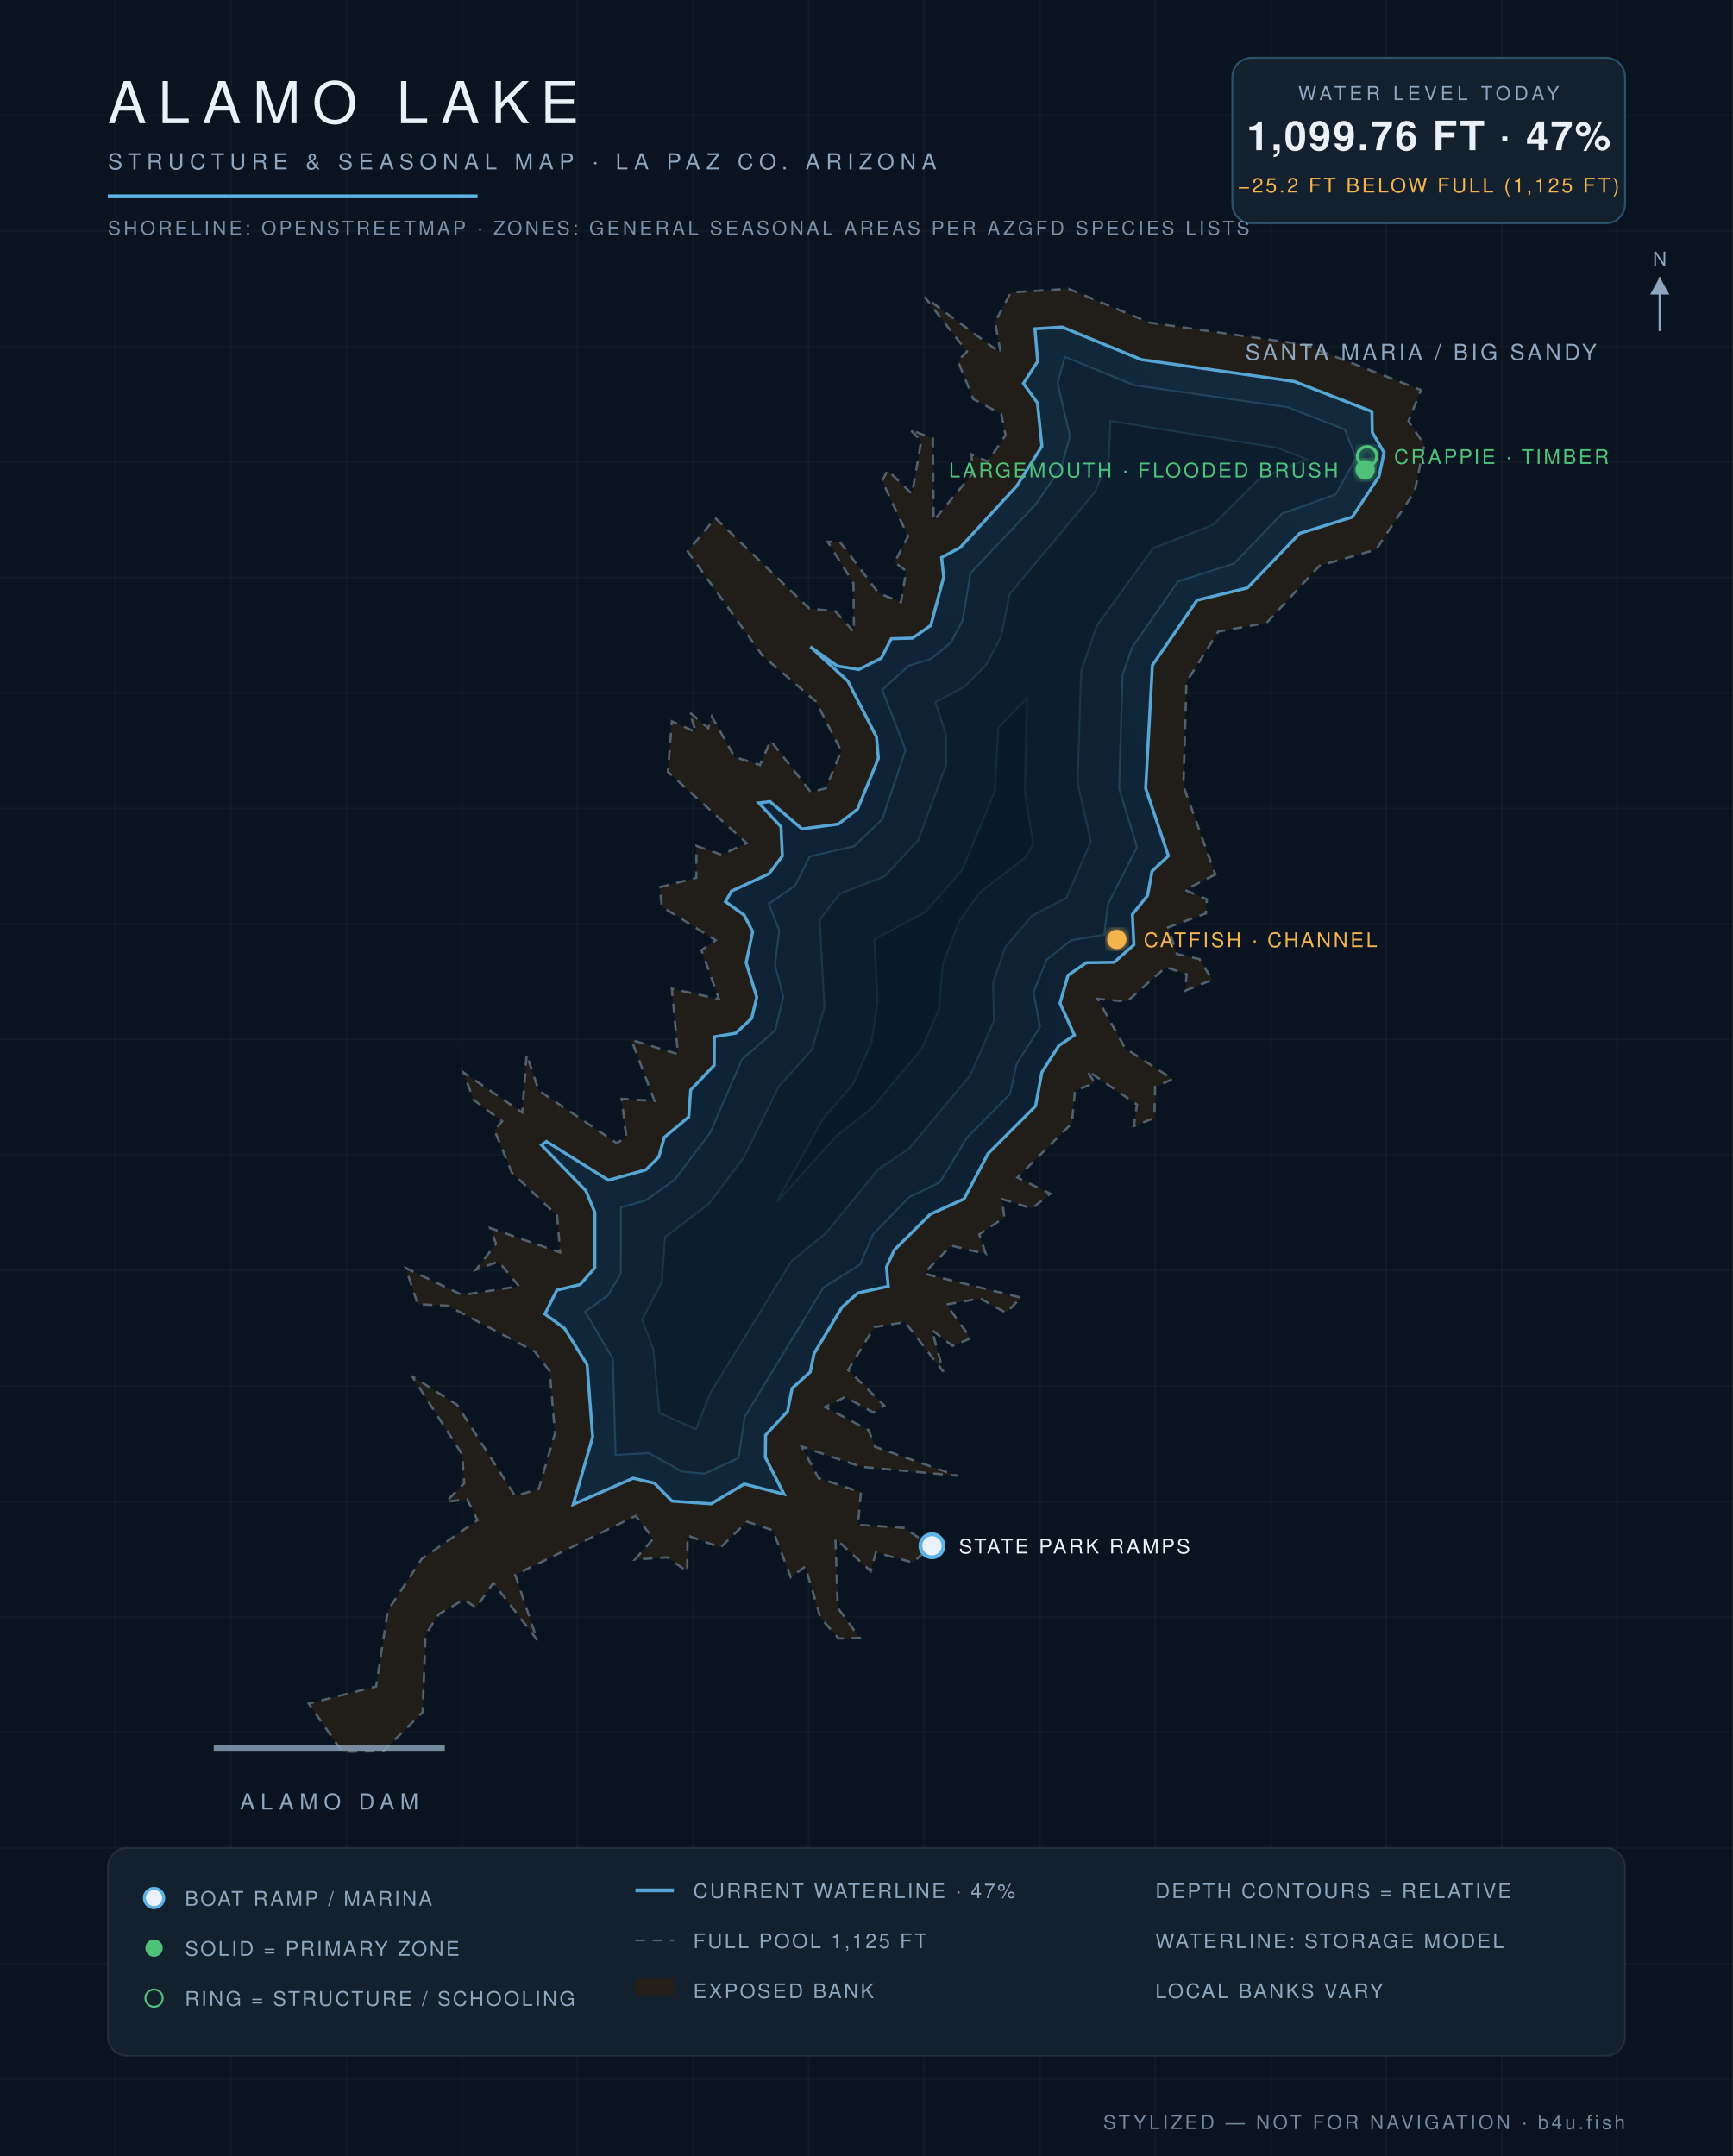
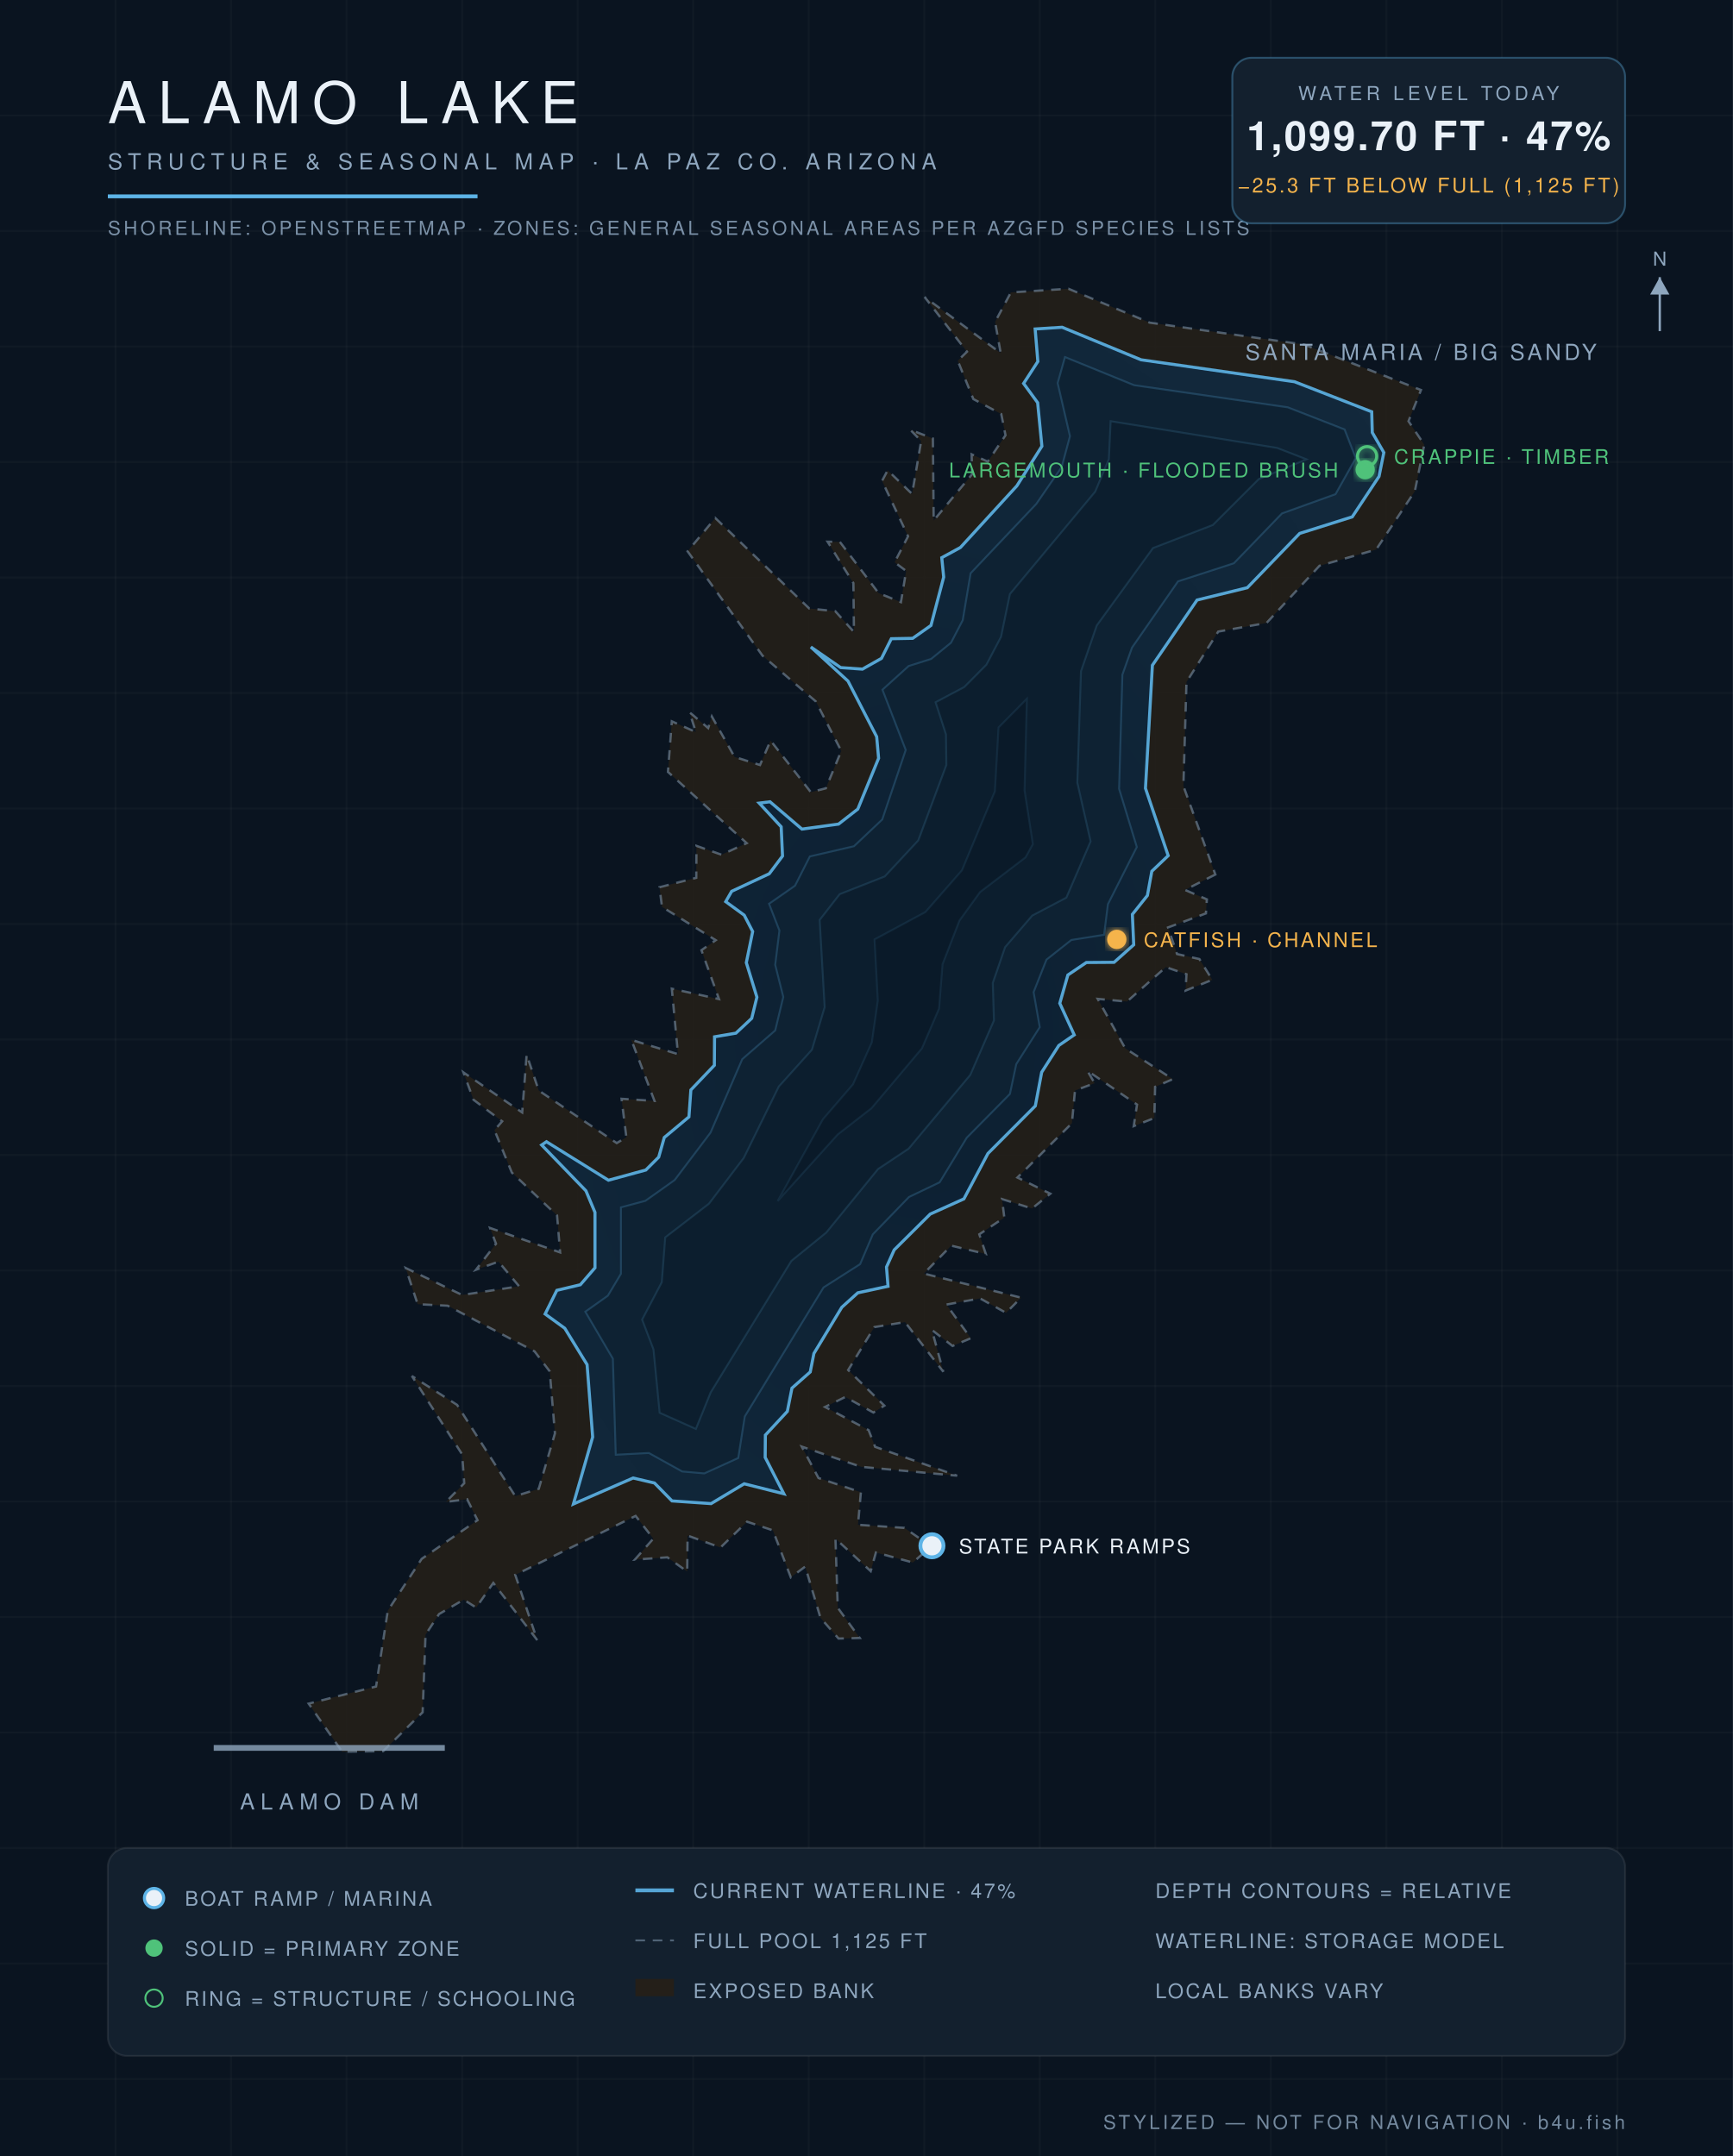
<svg xmlns="http://www.w3.org/2000/svg" viewBox="0 0 900 1120" font-family="Helvetica,Arial,sans-serif">
  <defs>
    <radialGradient id="wg" cx="45%" cy="60%" r="80%">
      <stop offset="0%" stop-color="#0c1f31" />
      <stop offset="55%" stop-color="#102639" />
      <stop offset="100%" stop-color="#13293c" />
    </radialGradient>
    <filter id="glow">
      <feGaussianBlur stdDeviation="2.2" result="b" />
      <feMerge>
        <feMergeNode in="b" />
        <feMergeNode in="SourceGraphic" />
      </feMerge>
    </filter>
  </defs>
  <rect width="900" height="1120" fill="#0a1420" />
  <g stroke="#ffffff" stroke-opacity="0.025">
    <line x1="60" y1="0" x2="60" y2="1120" />
    <line x1="120" y1="0" x2="120" y2="1120" />
    <line x1="180" y1="0" x2="180" y2="1120" />
    <line x1="240" y1="0" x2="240" y2="1120" />
    <line x1="300" y1="0" x2="300" y2="1120" />
    <line x1="360" y1="0" x2="360" y2="1120" />
    <line x1="420" y1="0" x2="420" y2="1120" />
    <line x1="480" y1="0" x2="480" y2="1120" />
    <line x1="540" y1="0" x2="540" y2="1120" />
    <line x1="600" y1="0" x2="600" y2="1120" />
    <line x1="660" y1="0" x2="660" y2="1120" />
    <line x1="720" y1="0" x2="720" y2="1120" />
    <line x1="780" y1="0" x2="780" y2="1120" />
    <line x1="840" y1="0" x2="840" y2="1120" />
    <line x1="0" y1="60" x2="900" y2="60" />
    <line x1="0" y1="120" x2="900" y2="120" />
    <line x1="0" y1="180" x2="900" y2="180" />
    <line x1="0" y1="240" x2="900" y2="240" />
    <line x1="0" y1="300" x2="900" y2="300" />
    <line x1="0" y1="360" x2="900" y2="360" />
    <line x1="0" y1="420" x2="900" y2="420" />
    <line x1="0" y1="480" x2="900" y2="480" />
    <line x1="0" y1="540" x2="900" y2="540" />
    <line x1="0" y1="600" x2="900" y2="600" />
    <line x1="0" y1="660" x2="900" y2="660" />
    <line x1="0" y1="720" x2="900" y2="720" />
    <line x1="0" y1="780" x2="900" y2="780" />
    <line x1="0" y1="840" x2="900" y2="840" />
    <line x1="0" y1="900" x2="900" y2="900" />
    <line x1="0" y1="960" x2="900" y2="960" />
    <line x1="0" y1="1020" x2="900" y2="1020" />
    <line x1="0" y1="1080" x2="900" y2="1080" />
  </g>
  <path d="M 631.2,454.3 L 615.4,462.3 L 626.8,467.2 L 626.3,474.5 L 606.6,481.8 L 611.3,495.6 L 622.9,498.2 L 629.6,509.0 L 615.7,514.6 L 616.2,506.1 L 605.5,502.4 L 585.3,520.3 L 570.1,518.9 L 584.4,544.6 L 609.1,560.6 L 599.9,564.6 L 599.5,580.8 L 588.8,585.0 L 590.5,573.8 L 564.7,556.2 L 568.5,562.7 L 558.3,566.5 L 556.7,583.5 L 528.4,611.7 L 545.5,620.1 L 536.0,627.8 L 520.4,622.9 L 521.6,632.5 L 508.6,641.2 L 512.0,651.4 L 494.0,647.1 L 479.8,661.6 L 530.3,674.1 L 522.5,682.0 L 509.0,674.5 L 491.5,677.7 L 504.2,695.2 L 494.7,699.2 L 484.0,690.9 L 489.9,712.6 L 470.0,686.8 L 454.1,689.4 L 440.5,711.7 L 459.3,730.2 L 453.6,733.8 L 439.0,725.7 L 428.5,730.9 L 451.1,742.9 L 454.5,751.6 L 497.1,766.6 L 447.3,762.0 L 416.4,751.5 L 425.1,767.8 L 447.1,775.2 L 445.6,792.1 L 469.7,793.7 L 483.6,803.3 L 474.1,811.7 L 454.9,806.5 L 452.2,816.2 L 433.9,799.3 L 435.1,835.2 L 446.5,850.9 L 435.5,851.2 L 426.1,840.4 L 418.2,813.8 L 410.7,819.4 L 401.4,795.0 L 388.0,790.5 L 374.2,803.9 L 357.1,797.7 L 356.9,816.4 L 346.6,809.0 L 329.7,810.2 L 339.3,799.3 L 330.1,787.5 L 267.6,818.1 L 279.0,852.0 L 256.2,822.3 L 247.3,835.1 L 240.8,831.0 L 228.0,838.5 L 221.0,849.2 L 219.5,889.5 L 199.0,909.7 L 177.7,910.0 L 160.3,885.0 L 195.3,876.1 L 201.4,836.7 L 219.0,809.8 L 248.0,789.7 L 242.6,778.8 L 231.6,780.2 L 241.1,770.5 L 240.0,755.5 L 213.9,714.8 L 237.4,729.8 L 267.6,777.2 L 279.8,773.4 L 288.2,744.6 L 285.5,712.4 L 277.6,702.0 L 232.5,678.3 L 216.9,677.5 L 210.7,658.7 L 240.0,672.7 L 269.6,668.2 L 258.9,655.4 L 247.2,659.6 L 257.6,646.1 L 254.5,637.9 L 290.9,650.6 L 289.3,631.4 L 265.8,609.1 L 256.8,587.1 L 260.8,582.5 L 245.9,571.3 L 240.7,557.1 L 271.2,577.9 L 273.5,547.8 L 279.8,566.5 L 320.3,593.8 L 325.3,590.8 L 322.8,570.8 L 339.9,571.9 L 327.9,540.2 L 352.1,547.6 L 348.9,513.6 L 373.4,519.0 L 364.3,493.6 L 371.7,488.4 L 343.8,471.1 L 342.5,460.9 L 361.6,456.0 L 361.7,439.4 L 374.7,444.0 L 387.8,438.0 L 346.9,401.0 L 348.9,374.7 L 361.4,380.3 L 358.1,370.0 L 367.8,378.2 L 369.7,372.2 L 381.5,393.2 L 394.7,397.4 L 400.2,384.7 L 421.1,411.5 L 428.9,409.5 L 436.9,390.1 L 423.7,364.4 L 396.0,340.6 L 357.1,286.4 L 371.5,269.1 L 420.3,316.1 L 433.8,317.5 L 443.5,328.3 L 443.2,302.9 L 429.8,281.4 L 436.2,281.5 L 456.3,308.1 L 467.9,312.8 L 470.6,296.6 L 464.6,292.1 L 471.6,278.6 L 458.1,249.8 L 461.0,244.3 L 473.7,256.6 L 478.4,229.1 L 472.7,223.2 L 484.5,227.8 L 484.9,270.4 L 504.9,246.3 L 504.6,236.0 L 513.0,239.8 L 522.2,226.1 L 520.0,215.1 L 505.5,207.3 L 497.4,187.4 L 502.2,182.7 L 480.2,154.3 L 519.7,183.4 L 516.8,167.2 L 525.0,151.9 L 554.9,150.0 L 597.1,167.6 L 677.3,179.0 L 738.0,202.6 L 731.5,218.8 L 739.7,231.0 L 734.8,255.2 L 714.7,285.5 L 685.3,293.9 L 657.8,323.6 L 632.7,328.1 L 616.2,354.3 L 614.6,408.3 L 631.2,454.3 Z" fill="#241f19" fill-opacity="0.9" stroke="#8ea6be" stroke-opacity="0.5" stroke-width="1.2" stroke-dasharray="5 4" />
-   <path d="M 297.7,781.5 L 307.8,746.5 L 304.9,708.9 L 293.2,690.1 L 283.0,682.6 L 289.2,670.2 L 301.3,667.3 L 308.9,658.6 L 308.9,629.8 L 304.3,618.6 L 281.2,594.8 L 283.8,593.0 L 316.0,613.1 L 335.4,607.7 L 342.1,601.1 L 345.0,590.8 L 357.7,580.2 L 358.7,566.2 L 370.9,553.4 L 371.0,538.6 L 382.1,536.7 L 390.4,529.0 L 393.0,518.0 L 387.5,500.1 L 390.9,484.0 L 386.5,475.4 L 376.8,468.4 L 379.9,462.9 L 399.4,453.9 L 406.3,444.7 L 405.6,429.5 L 394.1,417.1 L 399.9,416.4 L 416.5,430.6 L 435.4,428.1 L 445.4,420.3 L 456.2,393.9 L 455.2,382.8 L 440.3,353.8 L 420.9,336.0 L 434.9,346.0 L 446.0,347.8 L 457.7,341.9 L 462.9,331.8 L 473.9,331.5 L 483.4,324.9 L 490.1,299.8 L 489.0,289.6 L 498.7,284.4 L 528.1,252.4 L 541.1,231.8 L 538.8,209.3 L 531.5,199.2 L 538.9,187.7 L 537.5,170.8 L 551.6,169.9 L 592.7,186.8 L 672.3,198.2 L 712.5,213.8 L 712.7,224.6 L 718.8,235.1 L 716.2,247.5 L 702.3,268.6 L 675.0,277.1 L 647.8,305.4 L 621.7,311.8 L 598.5,345.6 L 595.0,409.5 L 606.8,444.6 L 598.3,452.6 L 596.0,465.2 L 588.1,475.0 L 588.9,490.8 L 578.6,499.9 L 564.2,500.1 L 554.7,506.6 L 550.5,521.1 L 558.0,537.7 L 549.9,543.2 L 541.1,557.0 L 537.8,574.6 L 513.2,599.2 L 500.7,622.8 L 483.1,630.8 L 464.5,649.3 L 460.4,658.2 L 461.3,668.2 L 445.5,671.7 L 437.3,679.1 L 422.8,703.1 L 420.8,712.7 L 411.4,721.2 L 409.0,733.2 L 397.6,745.5 L 397.5,757.1 L 407.2,776.2 L 386.5,770.9 L 369.3,781.2 L 349.0,779.8 L 339.9,770.5 L 328.8,767.9 L 297.7,781.5 Z" fill="url(#wg)" stroke="#5eb4e7" stroke-opacity="0.9" stroke-width="1.6" />
-   <path d="M 322.5,627.2 L 335.2,623.7 L 350.4,612.9 L 368.9,588.3 L 385.4,550.2 L 402.6,535.3 L 406.8,517.9 L 402.5,501.2 L 404.7,483.4 L 399.3,469.5 L 412.9,460.1 L 420.5,444.9 L 443.5,439.6 L 458.2,425.6 L 470.3,389.6 L 458.2,358.3 L 471.9,345.9 L 483.6,342.2 L 493.8,333.9 L 500.0,322.2 L 504.0,297.8 L 538.2,261.7 L 551.3,242.5 L 555.7,226.6 L 549.3,199.0 L 553.0,185.4 L 589.0,200.1 L 668.8,211.6 L 698.4,223.1 L 704.2,238.0 L 693.7,256.8 L 665.8,266.8 L 640.9,292.7 L 611.8,302.0 L 587.9,336.4 L 583.0,350.5 L 581.2,409.8 L 590.5,440.0 L 575.4,469.7 L 573.4,485.6 L 556.4,488.4 L 543.6,498.5 L 536.8,515.4 L 540.1,533.6 L 527.9,552.8 L 524.6,568.3 L 502.1,591.1 L 488.1,614.2 L 472.2,621.9 L 453.3,641.3 L 446.8,656.8 L 427.7,668.8 L 386.8,735.9 L 383.5,757.4 L 365.9,765.5 L 354.2,764.4 L 337.0,754.8 L 319.7,755.8 L 318.3,705.8 L 303.9,681.4 L 315.7,673.0 L 322.4,661.7 L 322.5,627.2 Z" fill="#0e2233" stroke="#5eb4e7" stroke-opacity="0.22" stroke-width="1" />
-   <path d="M 361.4,742.4 L 342.5,734.0 L 339.3,701.0 L 333.5,685.5 L 343.7,666.1 L 345.4,642.7 L 368.2,625.3 L 386.2,601.4 L 404.5,564.4 L 421.7,545.3 L 428.2,523.2 L 425.7,477.9 L 436.0,464.4 L 459.5,455.2 L 476.8,436.6 L 491.4,397.3 L 491.3,381.5 L 485.8,364.8 L 500.8,356.8 L 512.3,345.2 L 519.9,330.8 L 524.4,308.6 L 568.8,255.4 L 575.8,238.5 L 576.7,218.7 L 663.3,232.6 L 678.7,238.6 L 653.7,248.9 L 629.9,272.7 L 598.8,284.8 L 569.7,324.9 L 561.5,348.7 L 559.6,406.6 L 566.5,437.1 L 553.8,466.4 L 536.1,475.6 L 522.1,492.0 L 515.7,510.7 L 516.2,530.2 L 504.0,558.4 L 472.0,596.8 L 456.1,607.4 L 429.1,640.4 L 411.1,655.1 L 369.1,723.3 L 361.4,742.4 Z" fill="#0c1e2e" stroke="#5eb4e7" stroke-opacity="0.15" stroke-width="1" />
-   <path d="M 427.3,581.4 L 443.0,563.2 L 452.7,541.4 L 455.8,519.7 L 454.1,488.0 L 480.6,473.8 L 499.6,452.1 L 516.7,411.1 L 518.5,377.9 L 533.4,362.8 L 532.2,410.6 L 536.5,438.5 L 532.6,445.4 L 509.0,463.4 L 498.3,478.2 L 489.6,500.9 L 487.7,523.9 L 478.9,544.6 L 452.7,575.8 L 435.1,589.4 L 403.5,624.3 L 427.3,581.4 Z" fill="#0a1a29" stroke="#5eb4e7" stroke-opacity="0.1" stroke-width="1" />
+   <path d="M 297.8,781.3 L 307.8,746.5 L 304.9,708.9 L 293.3,690.0 L 283.1,682.6 L 289.2,670.3 L 301.4,667.4 L 309.0,658.6 L 309.0,629.8 L 304.3,618.6 L 281.3,594.8 L 283.8,593.1 L 316.0,613.1 L 335.4,607.8 L 342.1,601.1 L 345.0,590.9 L 357.8,580.2 L 358.8,566.2 L 371.0,553.4 L 371.1,538.6 L 382.2,536.7 L 390.4,529.0 L 393.1,518.0 L 387.6,500.1 L 390.9,483.9 L 386.5,475.4 L 376.9,468.4 L 380.0,463.0 L 399.5,453.9 L 406.4,444.7 L 405.7,429.5 L 394.3,417.2 L 399.9,416.5 L 416.5,430.7 L 435.5,428.1 L 445.5,420.3 L 456.3,393.9 L 455.3,382.7 L 440.4,353.8 L 421.1,336.1 L 436.6,346.8 L 447.9,347.6 L 457.8,342.0 L 462.9,331.8 L 474.0,331.6 L 483.5,324.9 L 490.1,299.8 L 489.1,289.7 L 498.8,284.4 L 528.1,252.4 L 541.1,231.8 L 538.9,209.2 L 531.6,199.2 L 539.0,187.8 L 537.6,170.9 L 551.6,170.0 L 592.6,186.9 L 672.3,198.3 L 712.4,213.9 L 712.7,224.7 L 718.7,235.1 L 716.2,247.5 L 702.3,268.5 L 675.0,277.1 L 647.8,305.3 L 621.7,311.7 L 598.5,345.6 L 594.9,409.5 L 606.7,444.5 L 598.2,452.6 L 595.9,465.2 L 588.1,475.0 L 588.8,490.8 L 578.6,499.9 L 564.2,500.0 L 554.6,506.5 L 550.4,521.2 L 557.9,537.6 L 549.9,543.1 L 541.0,557.0 L 537.7,574.5 L 513.1,599.2 L 500.6,622.8 L 483.1,630.7 L 464.4,649.3 L 460.4,658.2 L 461.2,668.2 L 445.5,671.6 L 437.2,679.1 L 422.7,703.1 L 420.8,712.7 L 411.3,721.1 L 408.9,733.2 L 397.5,745.5 L 397.4,757.1 L 407.1,776.0 L 386.5,770.8 L 369.3,781.1 L 349.0,779.7 L 339.9,770.4 L 328.8,767.8 L 297.8,781.3 Z" fill="url(#wg)" stroke="#5eb4e7" stroke-opacity="0.9" stroke-width="1.6" />
+   <path d="M 322.5,627.2 L 335.2,623.8 L 350.4,613.0 L 369.0,588.4 L 385.5,550.2 L 402.6,535.3 L 406.8,517.9 L 402.6,501.2 L 404.8,483.4 L 399.4,469.5 L 412.9,460.1 L 420.6,444.9 L 443.5,439.6 L 458.2,425.7 L 470.4,389.6 L 458.3,358.3 L 471.9,346.0 L 483.6,342.3 L 493.9,333.9 L 500.0,322.2 L 504.1,297.8 L 538.2,261.8 L 551.4,242.6 L 555.7,226.6 L 549.3,199.0 L 553.1,185.5 L 589.0,200.1 L 668.8,211.6 L 698.3,223.1 L 704.1,238.0 L 693.6,256.7 L 665.8,266.7 L 640.8,292.6 L 611.8,302.0 L 587.9,336.4 L 582.9,350.5 L 581.2,409.8 L 590.4,440.0 L 575.4,469.7 L 573.4,485.6 L 556.4,488.3 L 543.5,498.5 L 536.8,515.4 L 540.0,533.6 L 527.8,552.8 L 524.5,568.3 L 502.1,591.0 L 488.0,614.2 L 472.1,621.8 L 453.3,641.2 L 446.7,656.7 L 427.7,668.8 L 386.8,735.8 L 383.4,757.4 L 365.8,765.4 L 354.3,764.4 L 337.0,754.8 L 319.8,755.7 L 318.3,705.8 L 304.0,681.4 L 315.7,673.1 L 322.5,661.7 L 322.5,627.2 Z" fill="#0e2233" stroke="#5eb4e7" stroke-opacity="0.22" stroke-width="1" />
+   <path d="M 361.4,742.3 L 342.6,733.9 L 339.4,701.0 L 333.5,685.5 L 343.7,666.1 L 345.5,642.8 L 368.2,625.3 L 386.3,601.5 L 404.5,564.4 L 421.7,545.3 L 428.3,523.2 L 425.7,477.9 L 436.1,464.5 L 459.5,455.3 L 476.9,436.6 L 491.5,397.4 L 491.3,381.5 L 485.9,364.8 L 500.8,356.9 L 512.3,345.3 L 519.9,330.8 L 524.5,308.6 L 568.8,255.4 L 575.9,238.5 L 576.8,218.8 L 663.3,232.7 L 678.5,238.6 L 653.7,248.9 L 629.9,272.7 L 598.8,284.7 L 569.6,324.9 L 561.4,348.7 L 559.5,406.6 L 566.4,437.1 L 553.8,466.3 L 536.1,475.6 L 522.0,492.0 L 515.6,510.6 L 516.2,530.1 L 503.9,558.4 L 471.9,596.7 L 456.0,607.3 L 429.1,640.3 L 411.0,655.0 L 369.1,723.3 L 361.4,742.3 Z" fill="#0c1e2e" stroke="#5eb4e7" stroke-opacity="0.15" stroke-width="1" />
+   <path d="M 427.4,581.4 L 443.0,563.3 L 452.8,541.5 L 455.9,519.7 L 454.2,488.0 L 480.6,473.8 L 499.6,452.1 L 516.7,411.1 L 518.6,377.9 L 533.3,363.0 L 532.1,410.6 L 536.4,438.5 L 532.6,445.4 L 509.0,463.4 L 498.3,478.2 L 489.5,500.9 L 487.7,523.9 L 478.8,544.6 L 452.6,575.7 L 435.1,589.3 L 403.9,623.9 L 427.4,581.4 Z" fill="#0a1a29" stroke="#5eb4e7" stroke-opacity="0.1" stroke-width="1" />
  <text x="738" y="187" fill="#8ea6be" font-size="11.5" letter-spacing="1.6" text-anchor="middle">SANTA MARIA / BIG SANDY</text>
  <line x1="111" y1="908" x2="231" y2="908" stroke="#8ea6be" stroke-width="3" stroke-opacity="0.8" />
  <text x="171" y="940" fill="#8ea6be" font-size="11.5" letter-spacing="3" text-anchor="middle">ALAMO DAM</text>
  <circle cx="484" cy="803" r="6" fill="#eaf1f8" stroke="#5eb4e7" stroke-width="2" />
  <text x="498" y="807" fill="#eaf1f8" font-size="10.5" letter-spacing="1.2" text-anchor="start">STATE PARK RAMPS</text>
  <circle cx="709" cy="244" r="5" fill="#4fc27a" filter="url(#glow)" />
  <text x="695" y="248" fill="#4fc27a" font-size="10.5" letter-spacing="1.2" text-anchor="end">LARGEMOUTH · FLOODED BRUSH</text>
  <circle cx="710" cy="237" r="5" fill="none" stroke="#4fc27a" stroke-width="1.6" filter="url(#glow)" />
  <text x="724" y="241" fill="#4fc27a" font-size="10.5" letter-spacing="1.2" text-anchor="start">CRAPPIE · TIMBER</text>
  <circle cx="580" cy="488" r="5" fill="#f5b44c" filter="url(#glow)" />
  <text x="594" y="492" fill="#f5b44c" font-size="10.5" letter-spacing="1.2" text-anchor="start">CATFISH · CHANNEL</text>
  <text x="56" y="64" fill="#eaf1f8" font-size="30" letter-spacing="6" font-weight="300">ALAMO LAKE</text>
  <text x="56" y="88" fill="#8ea6be" font-size="11.5" letter-spacing="3">STRUCTURE &amp; SEASONAL MAP · LA PAZ CO. ARIZONA</text>
  <line x1="56" y1="102" x2="248" y2="102" stroke="#5eb4e7" stroke-width="2" />
  <text x="56" y="122" fill="#8ea6be" font-size="10" letter-spacing="1.5" opacity="0.85">SHORELINE: OPENSTREETMAP · ZONES: GENERAL SEASONAL AREAS PER AZGFD SPECIES LISTS</text>
  <g>
    <rect x="640" y="30" width="204" height="86" rx="10" fill="#13202e" stroke="#5eb4e7" stroke-opacity="0.35" />
    <text x="742" y="52" fill="#8ea6be" font-size="10" letter-spacing="2" text-anchor="middle">WATER LEVEL TODAY</text>
-     <text x="742" y="78" fill="#eaf1f8" font-size="21" letter-spacing="1" text-anchor="middle" font-weight="600">1,099.76 FT · 47%</text>
-     <text x="742" y="100" fill="#f5b44c" font-size="10.5" letter-spacing="1.2" text-anchor="middle">−25.2 FT BELOW FULL (1,125 FT)</text>
+     <text x="742" y="78" fill="#eaf1f8" font-size="21" letter-spacing="1" text-anchor="middle" font-weight="600">1,099.70 FT · 47%</text>
+     <text x="742" y="100" fill="#f5b44c" font-size="10.5" letter-spacing="1.2" text-anchor="middle">−25.3 FT BELOW FULL (1,125 FT)</text>
  </g>
  <g font-size="10.5" letter-spacing="1.1">
    <rect x="56" y="960" width="788" height="108" rx="10" fill="#13202e" stroke="#ffffff" stroke-opacity="0.08" />
    <circle cx="80" cy="986" r="5" fill="#eaf1f8" stroke="#5eb4e7" stroke-width="1.6" />
    <text x="96" y="990" fill="#8ea6be">BOAT RAMP / MARINA</text>
    <circle cx="80" cy="1012" r="4.5" fill="#4fc27a" />
    <text x="96" y="1016" fill="#8ea6be">SOLID = PRIMARY ZONE</text>
    <circle cx="80" cy="1038" r="4.5" fill="none" stroke="#4fc27a" />
    <text x="96" y="1042" fill="#8ea6be">RING = STRUCTURE / SCHOOLING</text>
    <line x1="330" y1="982" x2="350" y2="982" stroke="#5eb4e7" stroke-opacity="0.9" stroke-width="2" />
    <text x="360" y="986" fill="#8ea6be">CURRENT WATERLINE · 47%</text>
    <line x1="330" y1="1008" x2="350" y2="1008" stroke="#8ea6be" stroke-opacity="0.5" stroke-dasharray="5 4" />
    <text x="360" y="1012" fill="#8ea6be">FULL POOL 1,125 FT</text>
    <rect x="330" y="1028" width="20" height="9" fill="#241f19" />
    <text x="360" y="1038" fill="#8ea6be">EXPOSED BANK</text>
    <text x="600" y="986" fill="#8ea6be">DEPTH CONTOURS = RELATIVE</text>
    <text x="600" y="1012" fill="#8ea6be">WATERLINE: STORAGE MODEL</text>
    <text x="600" y="1038" fill="#8ea6be">LOCAL BANKS VARY</text>
  </g>
  <text x="844" y="1106" fill="#8ea6be" font-size="10" letter-spacing="1.5" text-anchor="end" opacity="0.8">STYLIZED — NOT FOR NAVIGATION · b4u.fish</text>
  <g transform="translate(862,158)" stroke="#8ea6be" fill="#8ea6be">
    <line x1="0" y1="14" x2="0" y2="-14" stroke-width="1.2" />
    <path d="M 0,-14 l 5,9 h -10 z" stroke="none" />
    <text x="0" y="-20" font-size="10" text-anchor="middle" stroke="none">N</text>
  </g>
</svg>
